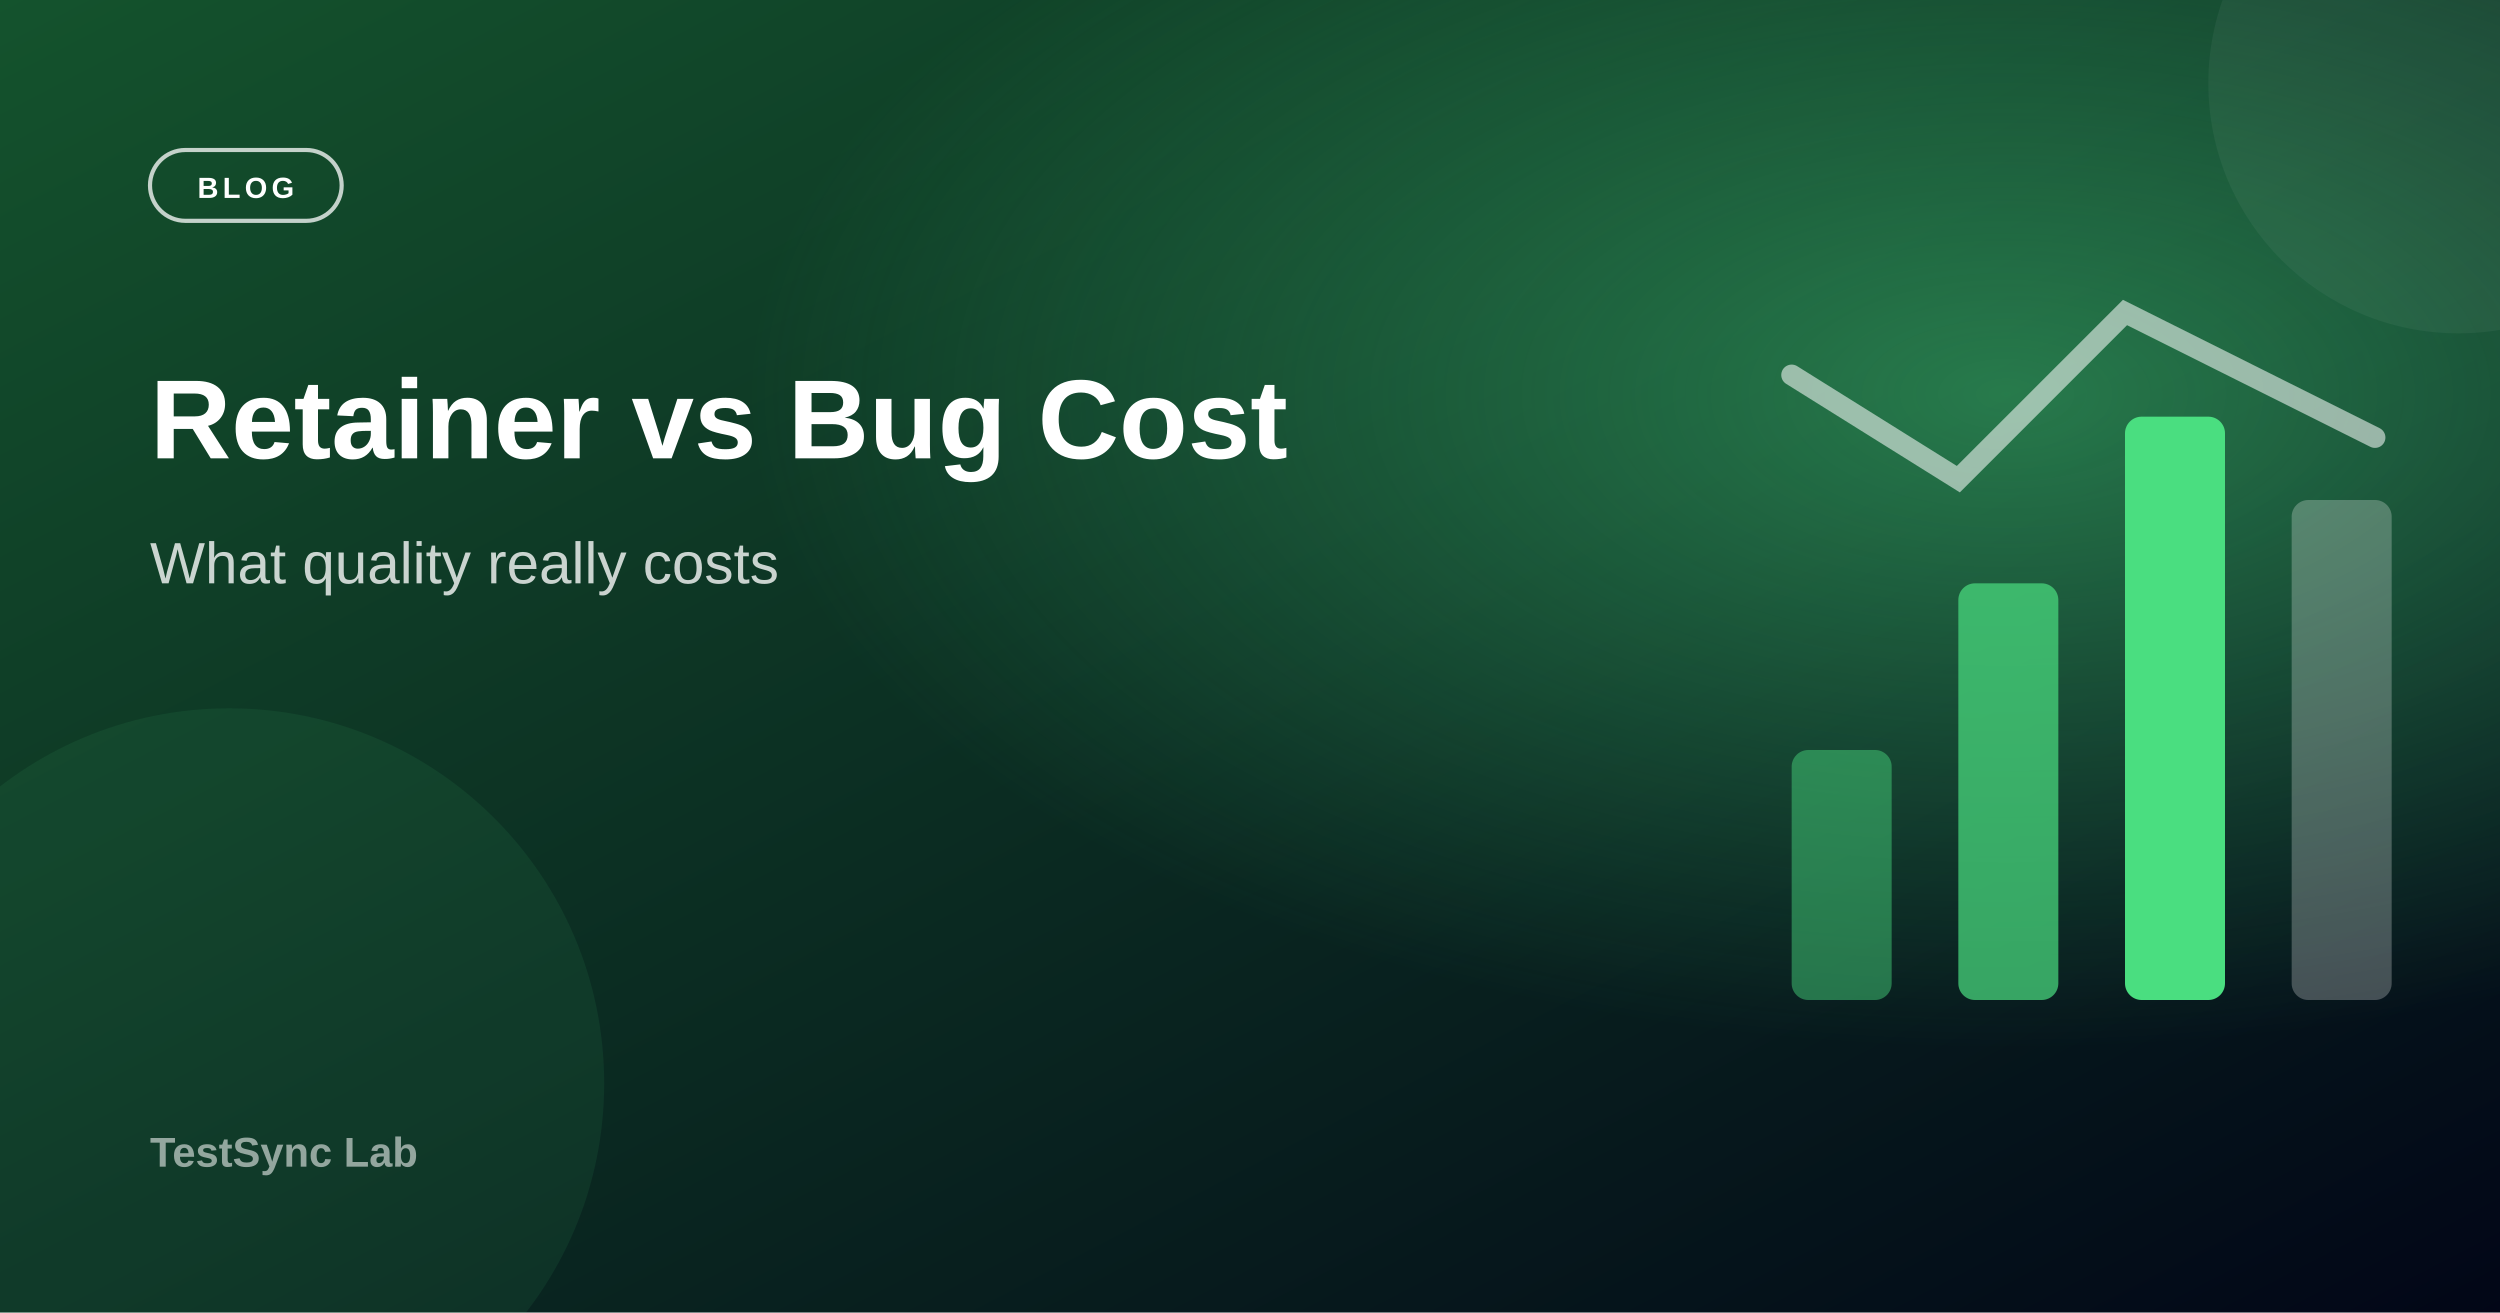
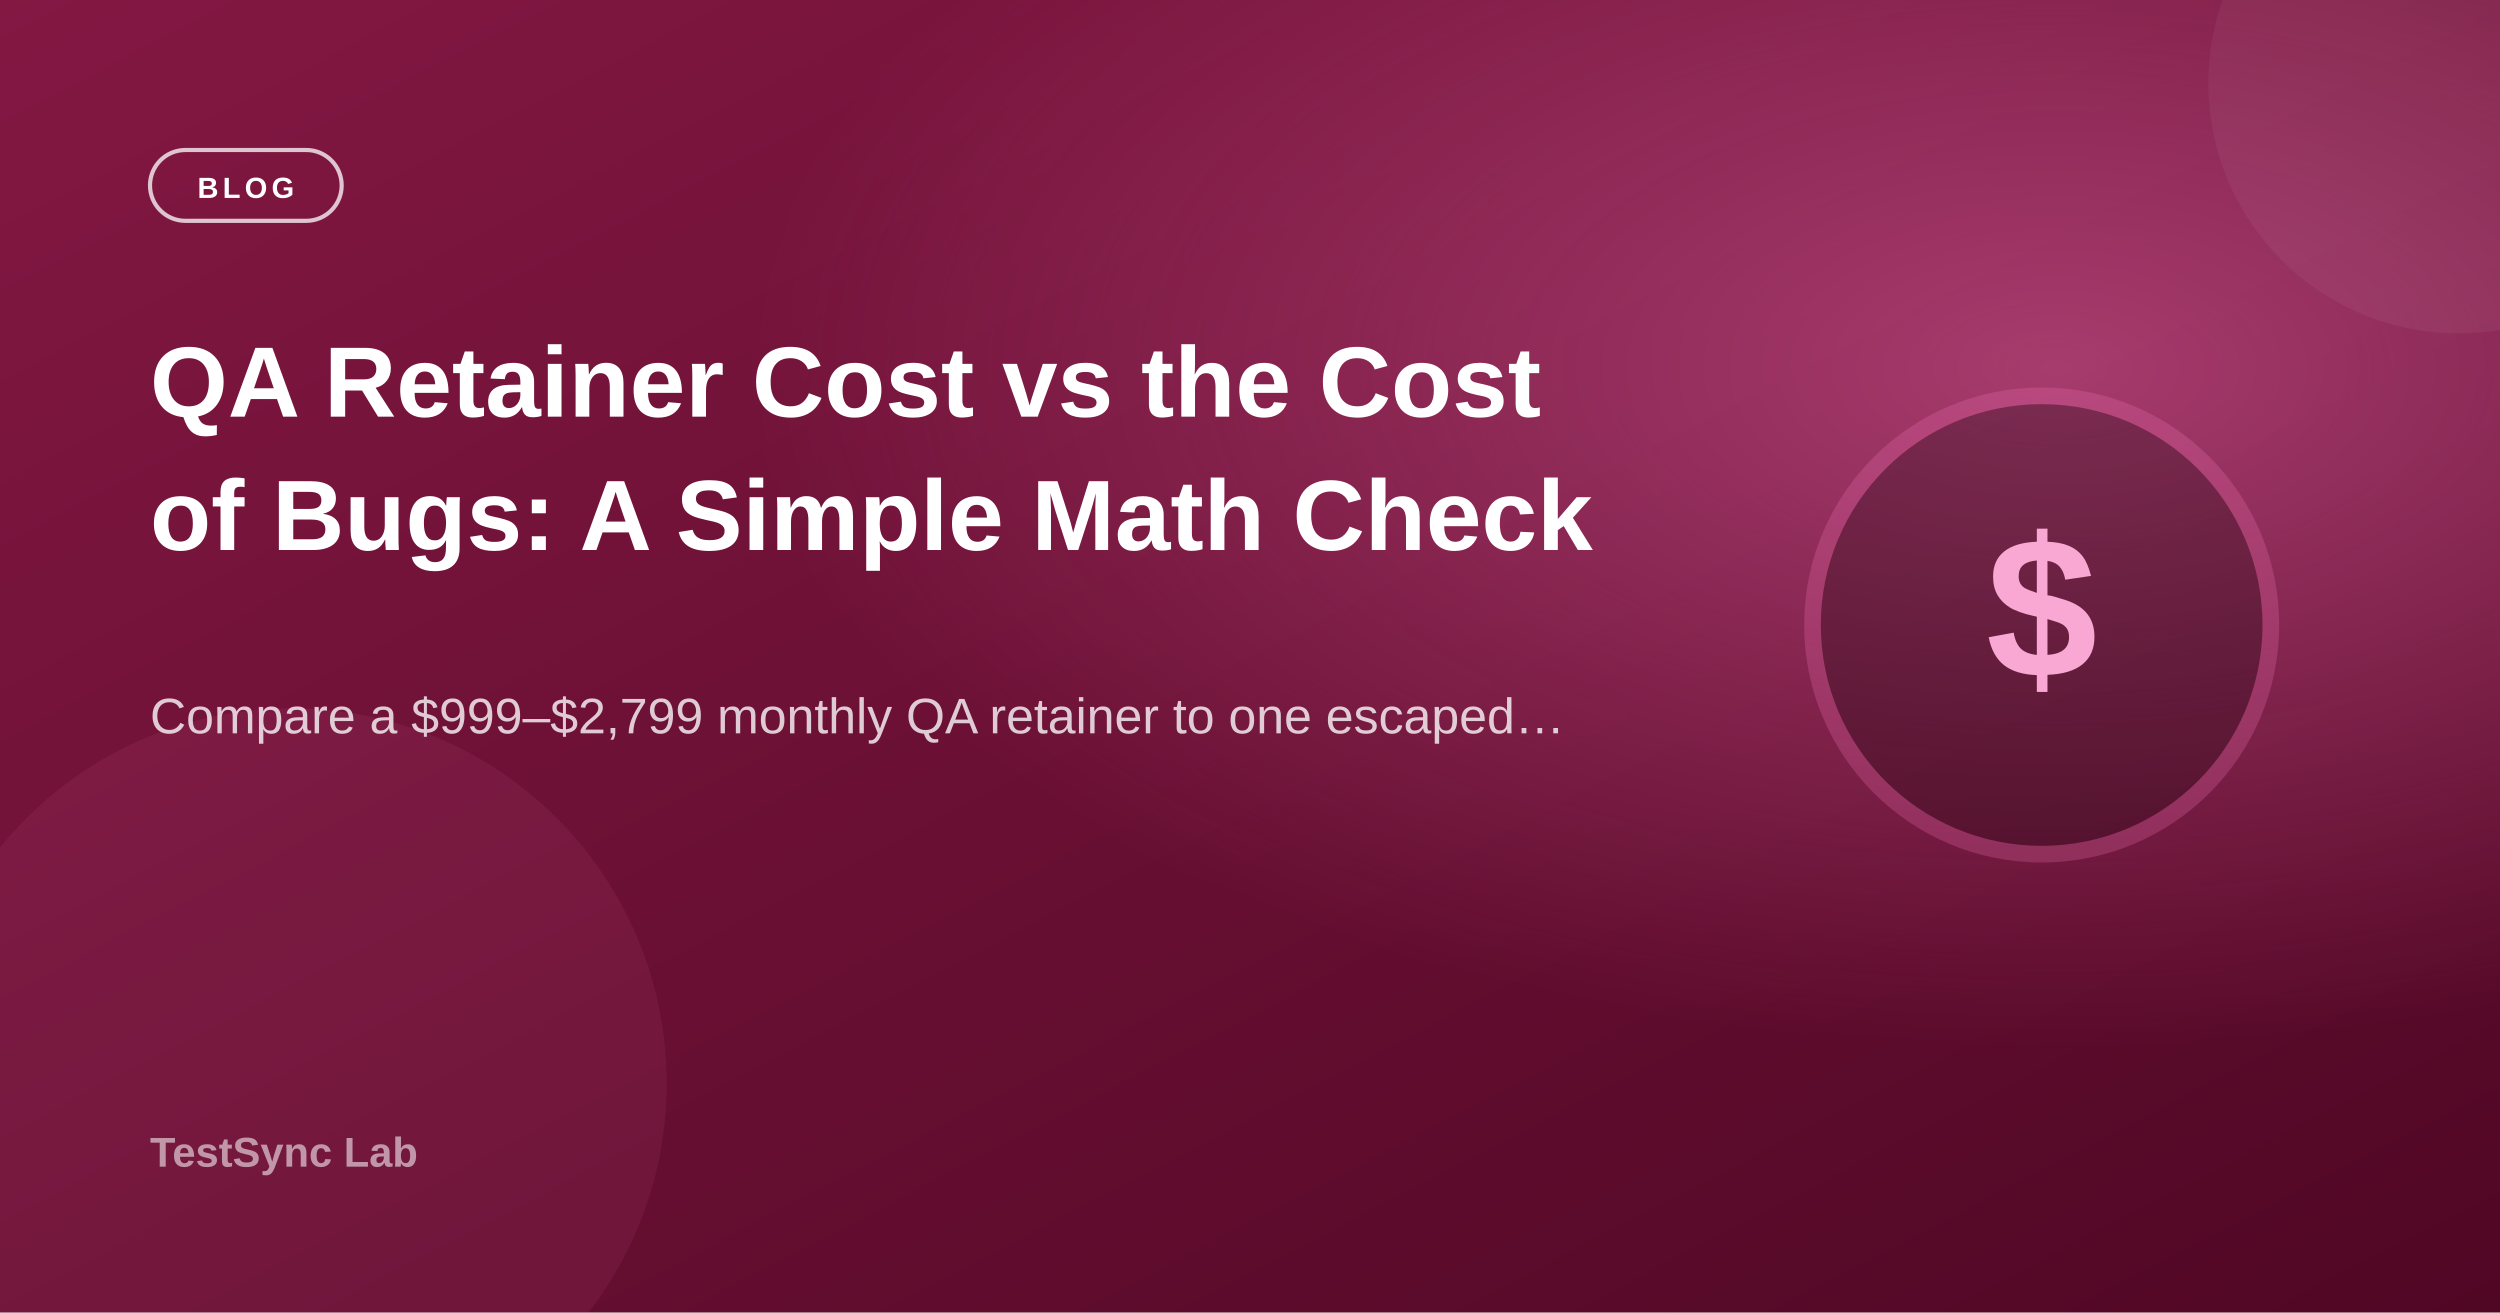
- <svg xmlns="http://www.w3.org/2000/svg" width="1200" height="630" viewBox="0 0 1200 630" role="img" aria-label="Retainer vs Bug Cost">
+ <svg xmlns="http://www.w3.org/2000/svg" width="1200" height="630" viewBox="0 0 1200 630" role="img" aria-label="QA Retainer Cost vs the Cost of Bugs: A Simple Math Check">
  <defs>
    <linearGradient id="g" x1="0" y1="0" x2="1" y2="1">
-       <stop offset="0%" stop-color="#14532D" />
-       <stop offset="100%" stop-color="#020617" />
+       <stop offset="0%" stop-color="#831843" />
+       <stop offset="100%" stop-color="#500724" />
    </linearGradient>
-     <radialGradient id="glow" cx="80%" cy="30%" r="50%">
-       <stop offset="0%" stop-color="#4ADE80" stop-opacity="0.45" />
-       <stop offset="100%" stop-color="#4ADE80" stop-opacity="0" />
+     <radialGradient id="glow" cx="82%" cy="28%" r="52%">
+       <stop offset="0%" stop-color="#F472B6" stop-opacity="0.45" />
+       <stop offset="100%" stop-color="#F472B6" stop-opacity="0" />
    </radialGradient>
  </defs>
  <rect width="1200" height="630" fill="url(#g)" />
  <rect width="1200" height="630" fill="url(#glow)" />
-   <circle cx="110" cy="520" r="180" fill="#4ADE80" opacity="0.08" />
+   <circle cx="140" cy="520" r="180" fill="#F472B6" opacity="0.08" />
  <circle cx="1180" cy="40" r="120" fill="#fff" opacity="0.05" />
  <rect x="72" y="72" width="92" height="34" rx="17" fill="none" stroke="#fff" stroke-width="2" opacity="0.75" />
  <text x="118" y="95" text-anchor="middle" fill="#fff" font-family="Arial, Helvetica, sans-serif" font-size="14" font-weight="700" letter-spacing="2">BLOG</text>
-   <text x="72" y="220" fill="#fff" font-family="Arial, Helvetica, sans-serif" font-size="54" font-weight="800">Retainer vs Bug Cost</text>
-   <text x="72" y="280" fill="#fff" font-family="Arial, Helvetica, sans-serif" font-size="28" font-weight="500" opacity="0.78">What quality really costs</text>
+   <text x="72" y="200" fill="#fff" font-family="Arial, Helvetica, sans-serif" font-size="48" font-weight="800">QA Retainer Cost vs the Cost</text>
+   <text x="72" y="264" fill="#fff" font-family="Arial, Helvetica, sans-serif" font-size="48" font-weight="800">of Bugs: A Simple Math Check</text>
+   <text x="72" y="352" fill="#fff" font-family="Arial, Helvetica, sans-serif" font-size="24" font-weight="500" opacity="0.78">Compare a $999–$2,799 monthly QA retainer to one escaped…</text>
  <text x="72" y="560" fill="#fff" font-family="Arial, Helvetica, sans-serif" font-size="20" font-weight="600" opacity="0.55">TestSync Lab</text>
-   <rect x="860" y="360" width="48" height="120" rx="8" fill="#4ADE80" opacity="0.45" />
-   <rect x="940" y="280" width="48" height="200" rx="8" fill="#4ADE80" opacity="0.7" />
-   <rect x="1020" y="200" width="48" height="280" rx="8" fill="#4ADE80" />
-   <rect x="1100" y="240" width="48" height="240" rx="8" fill="#fff" opacity="0.25" />
-   <path d="M860 180 L940 230 L1020 150 L1140 210" fill="none" stroke="#fff" stroke-width="10" stroke-linecap="round" opacity="0.55" />
+   <circle cx="980" cy="300" r="110" fill="#000" opacity="0.25" stroke="#F472B6" stroke-width="8" />
+   <text x="980" y="325" text-anchor="middle" fill="#F9A8D4" font-family="Arial, Helvetica, sans-serif" font-size="96" font-weight="800">$</text>
</svg>
